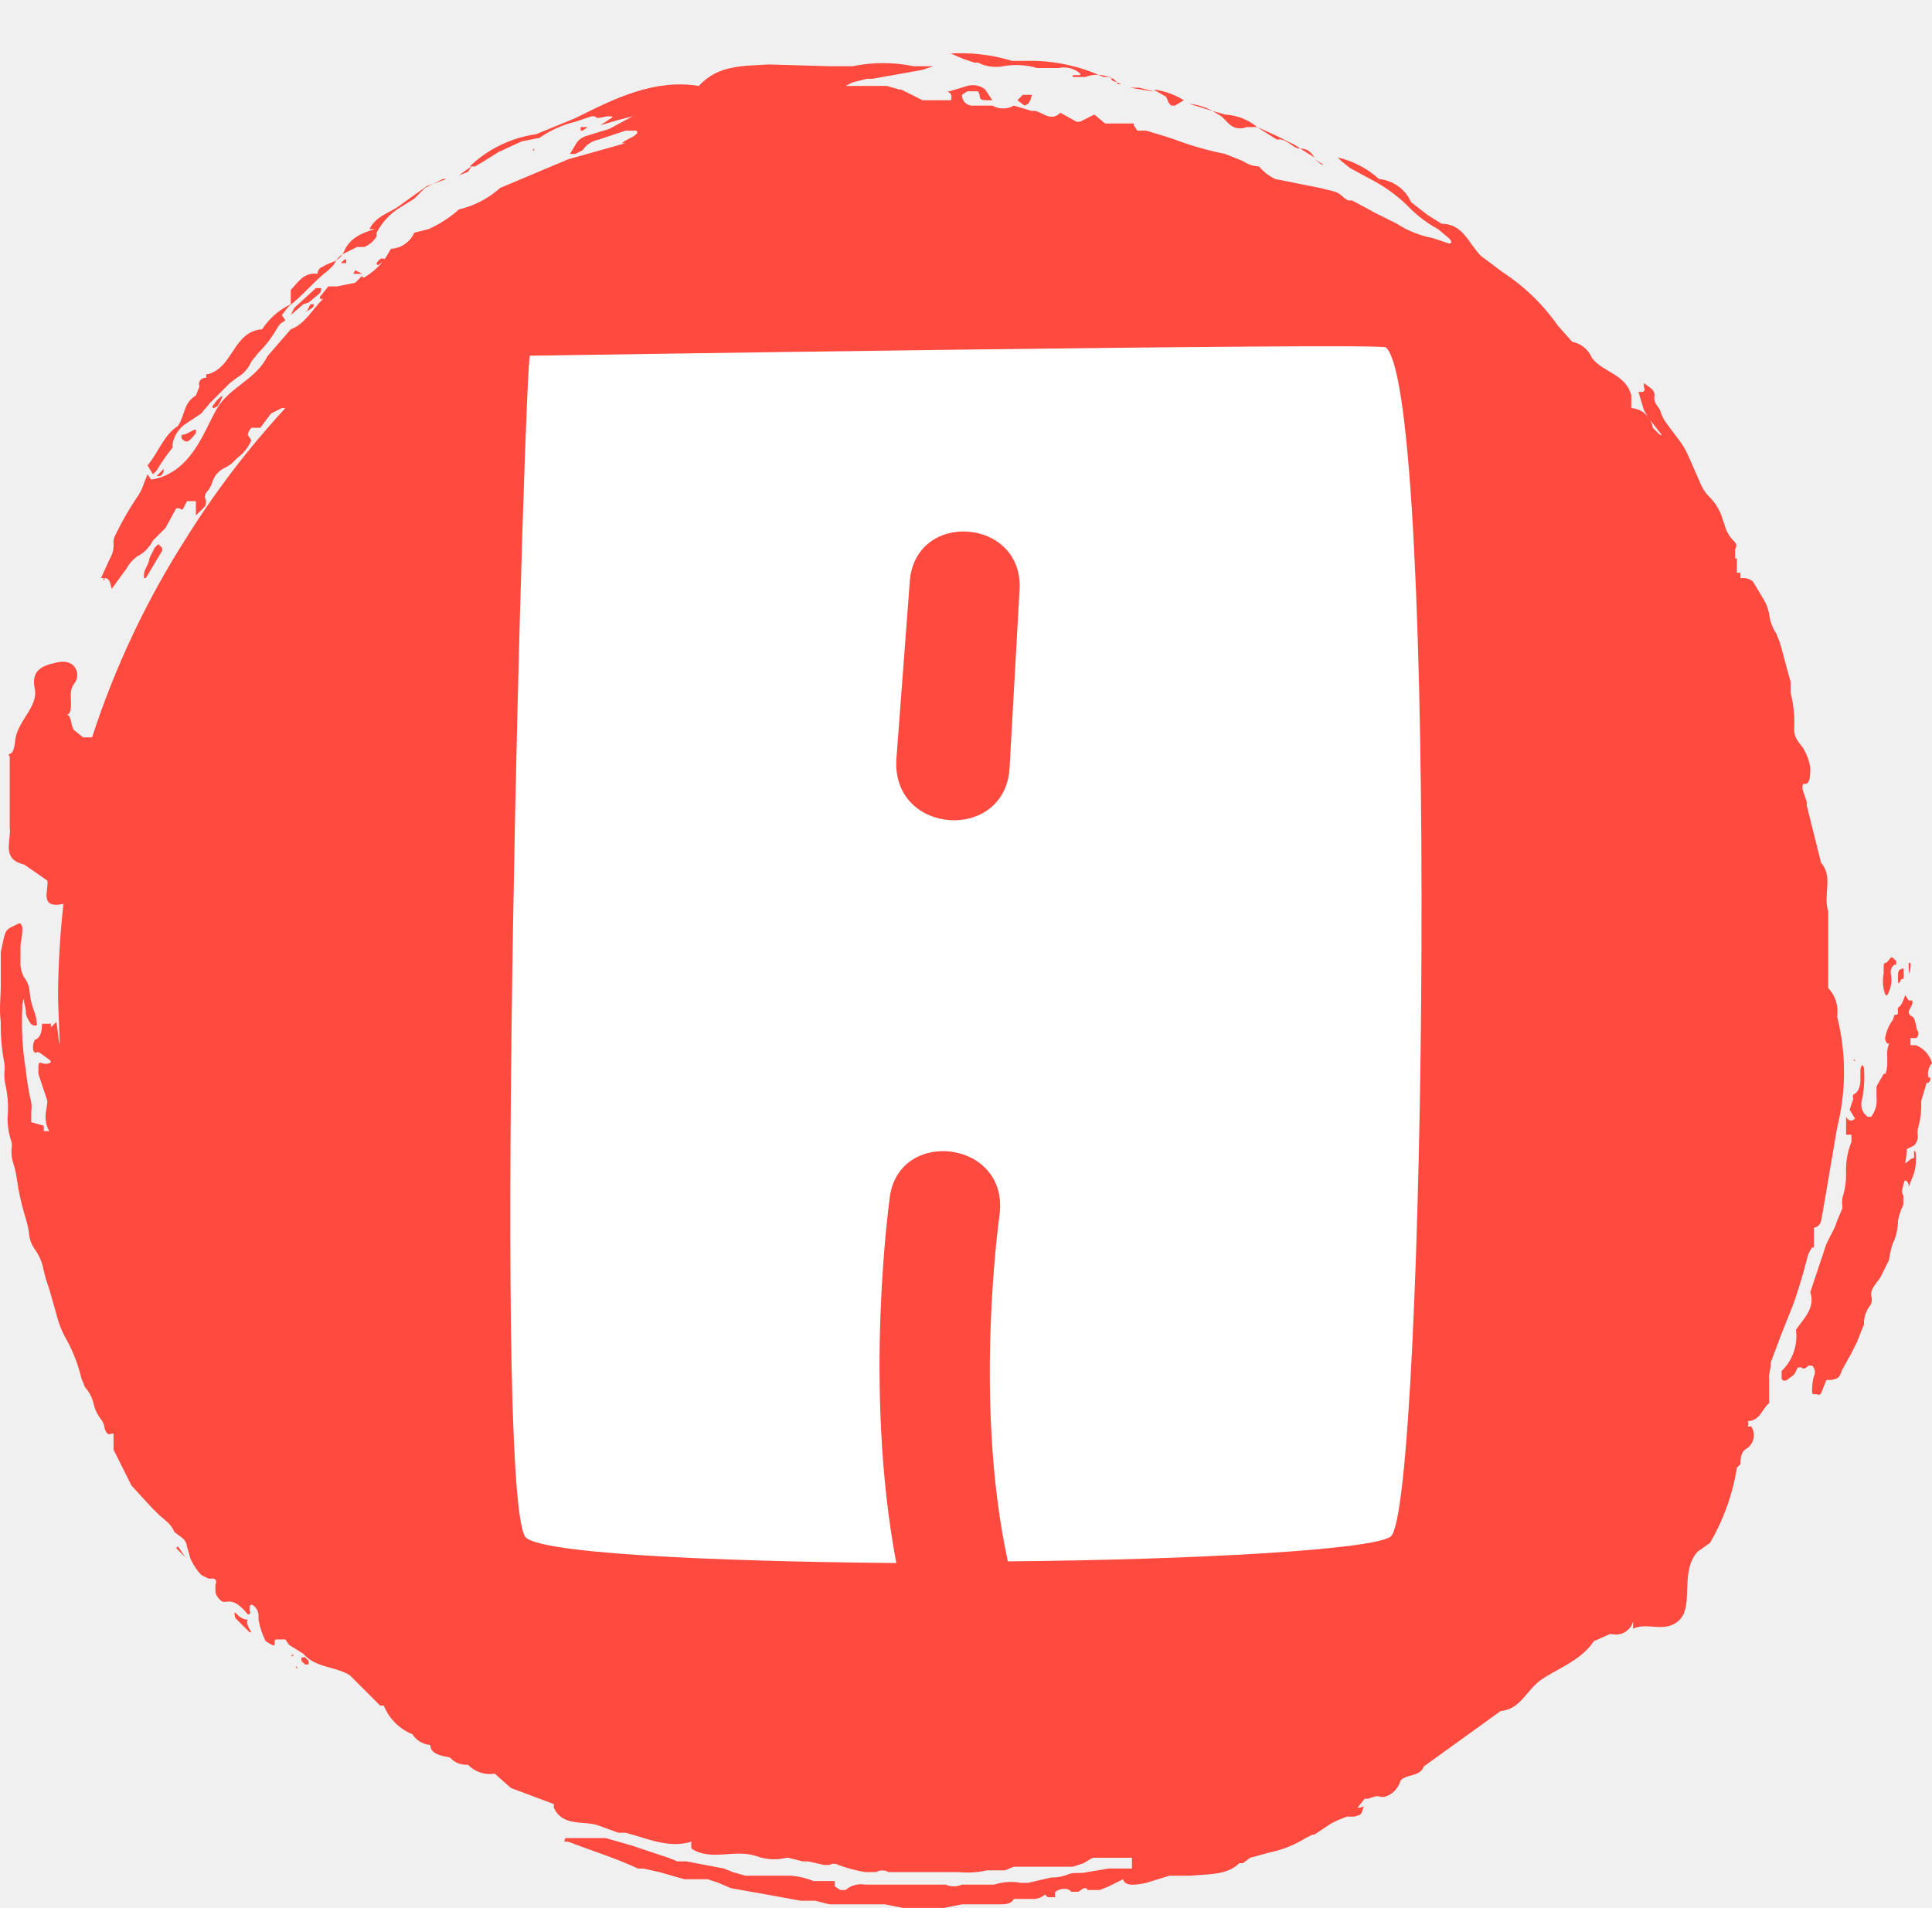
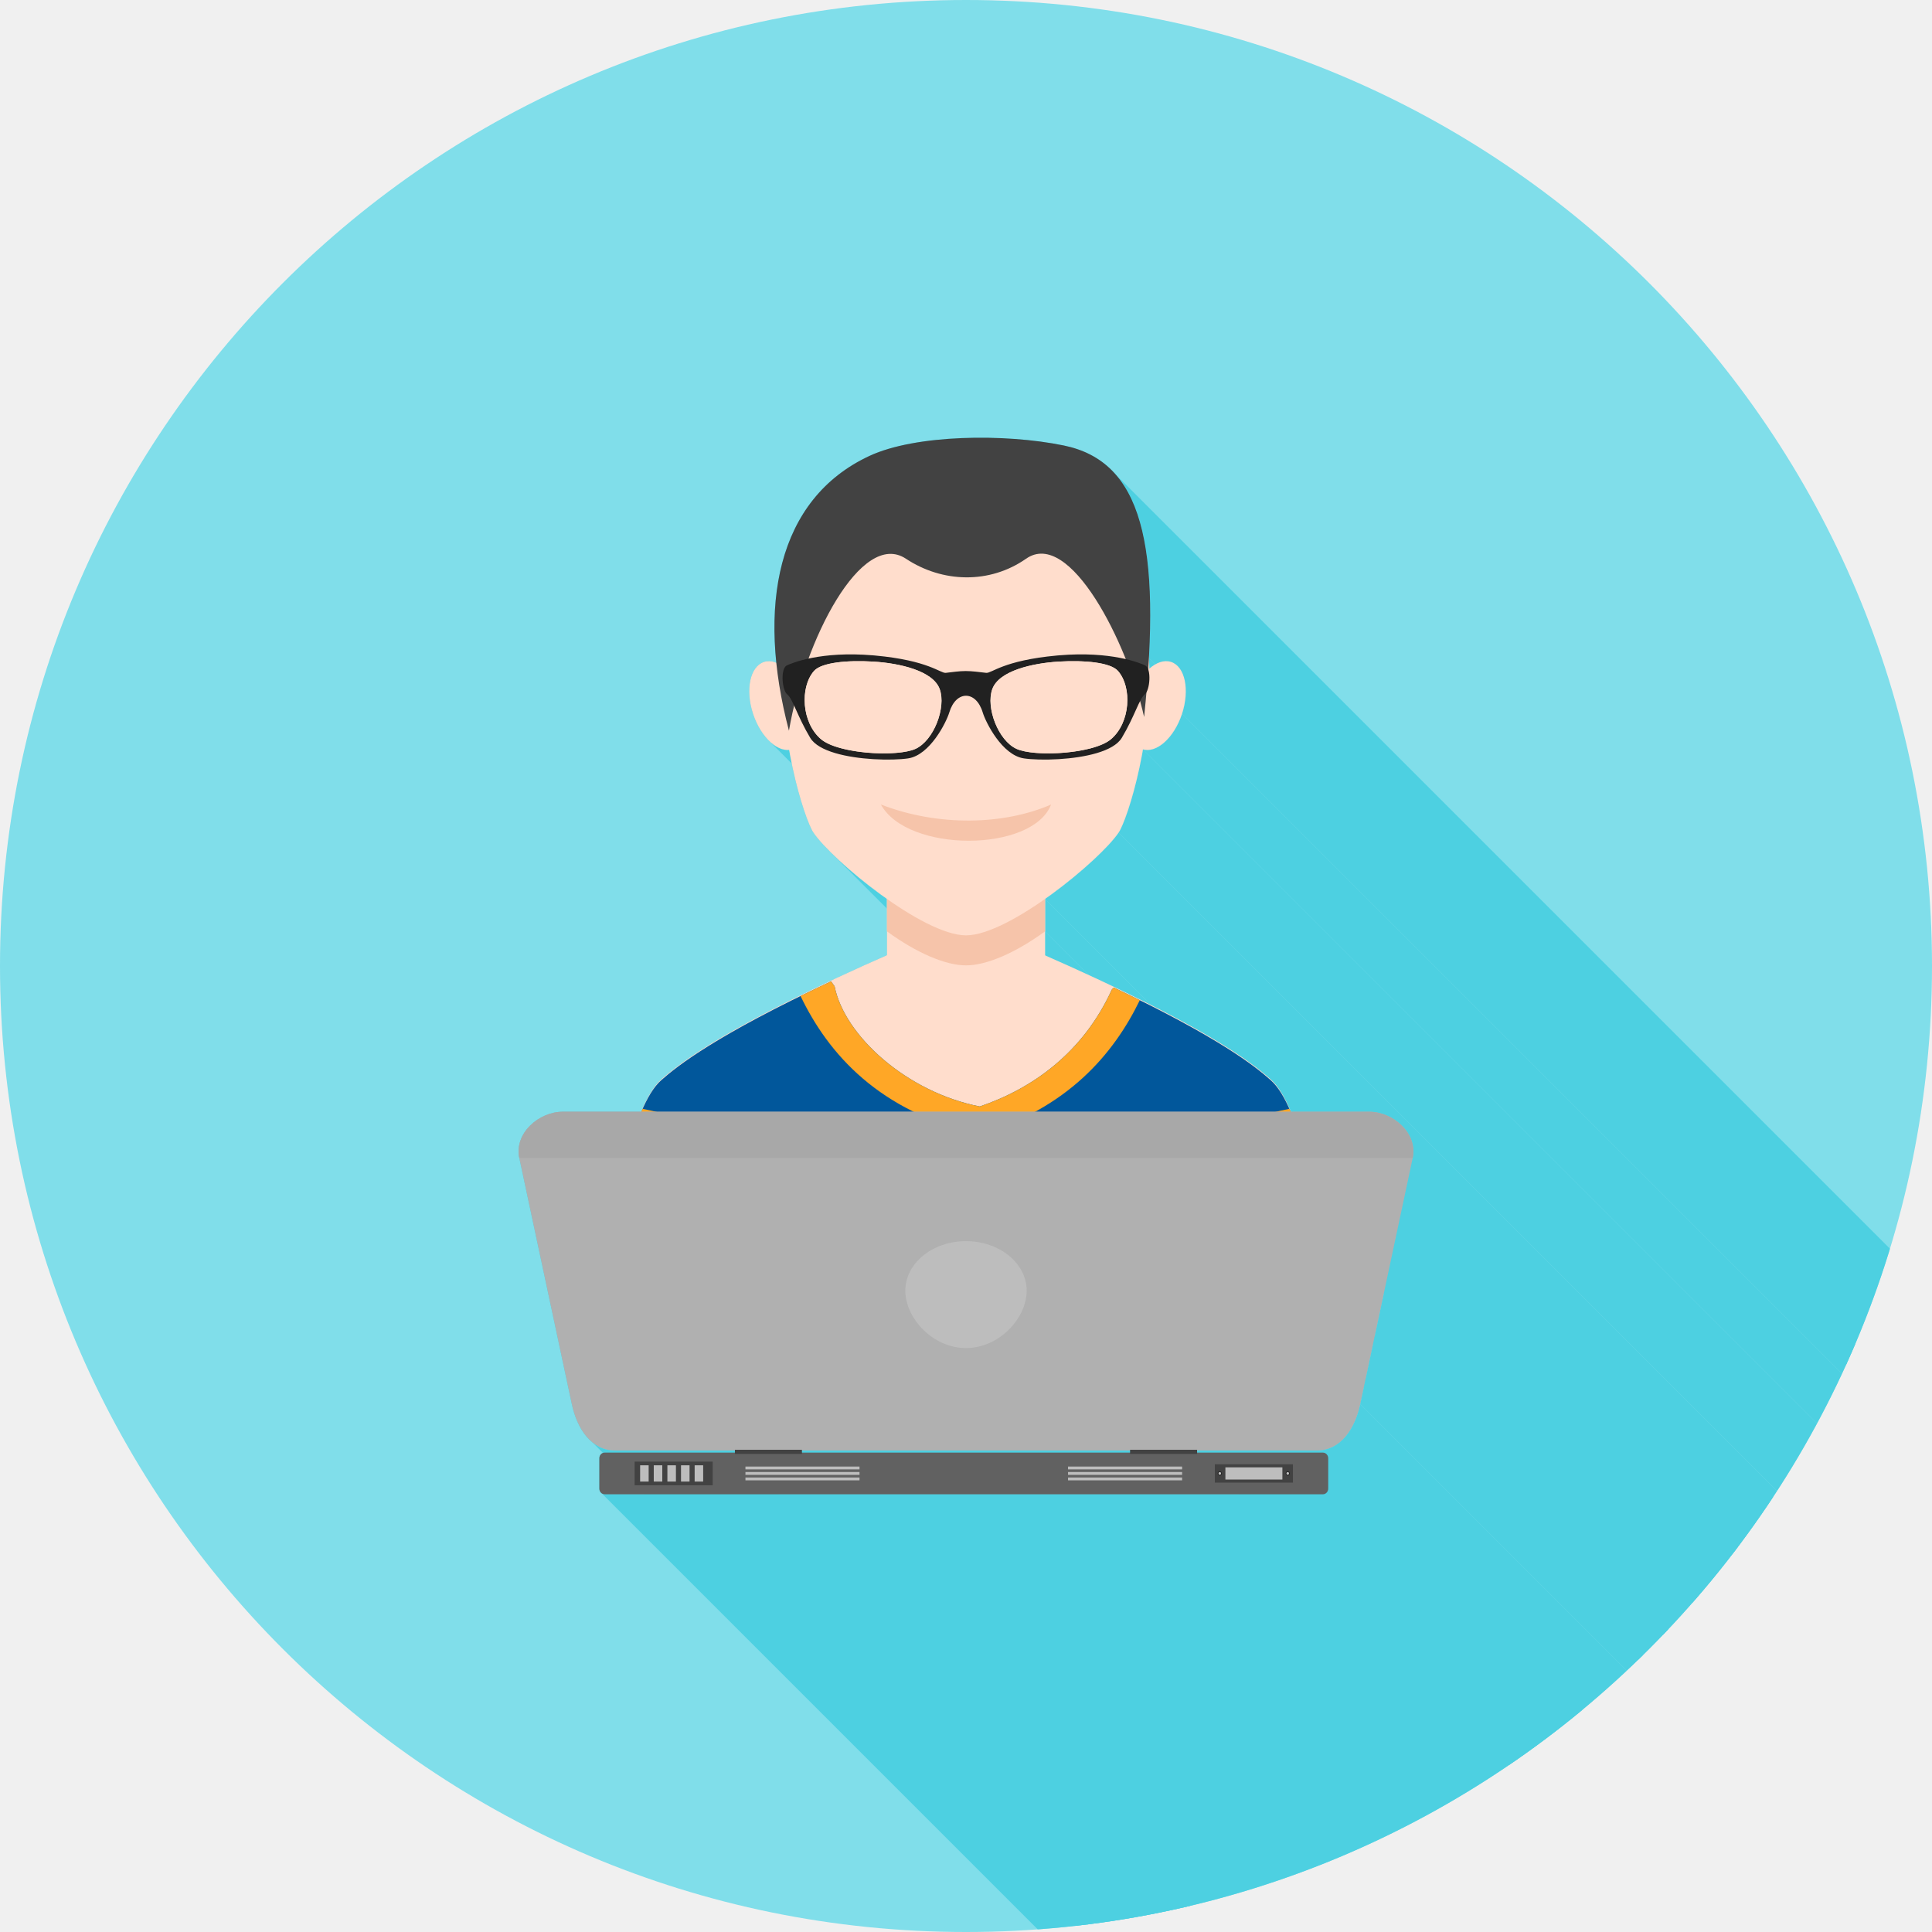
- <svg xmlns="http://www.w3.org/2000/svg" width="308.761" height="304.916" viewBox="0 0 106.008 104.687" class="css-1j8o68f" version="1.1" id="svg23">
-   <defs id="SvgjsDefs2684" />
-   <g id="SvgjsG2685" featurekey="rootContainer" transform="matrix(0.9820593,0,0,0.9820593,-0.05456052,0)" fill="#ff4a3f">
-     <g id="g17">
-       <path d="M19.8 15.3h.5l-.4-.2zm.5.1zm.8-.7c0 .1 0 .1.1.1l.4-.3c-.2-.1-.3-.1-.5.2zm.4-.2zm-4.1 2.3zm-.2.6l.3-.2c.1-.1.1-.2.1-.2h-.2l-.2.4c-.1-.1-.1 0 0 0zm2.2-2.9h-.1l-.2.2h.3zm-2.1 2.4l.6-.5c.1-.1.1-.2.1-.3h-.3l-1.2 1.1-.2.4.7-.6zm-1.1.8z" id="path3" />
-       <path d="M9.7 25v-.2a1.7 1.7 0 0 1 .7-1.1l.9-.6.5-.6.7-.7.4-.4.4-.3a1.9 1.9 0 0 0 .8-.9l.4-.5a5.9 5.9 0 0 0 1-1.3l.2-.3.3-.2-.2-.3.4-.5c.8-.6 1.4-1.4 2.2-2l.3-.3a1.4 1.4 0 0 1 .5-.6l.8-.4h.4a1.4 1.4 0 0 0 .7-.6V13a3.5 3.5 0 0 1 1.3-1.4l.8-.5.2-.2.4-.4 1-.5h.2l-1.1.4-1.4 1c-.6.5-1.4.6-1.8 1.4h.3c-.7.2-1.4.5-1.7 1.2s-.8.6-1.2.9a.4.4 0 0 0-.3.4c-.8-.1-1.1.5-1.5.9v.8a3.9 3.9 0 0 0-1.6 1.4c-1.6.1-1.6 2.1-3 2.5h-.1a.2.2 0 0 0 0 .2c-.3 0-.5.2-.4.5l-.2.5c-.7.4-.6 1.1-1 1.7-.8.5-1.1 1.5-1.7 2.2l.3.5.2-.2a11.6 11.6 0 0 1 .9-1.3zM53.9 3.3l.6.2h.2a2.2 2.2 0 0 0 1.4.2 4.1 4.1 0 0 1 1.9.1h1.2a1.4 1.4 0 0 1 1.2.3.1.1 0 0 1 0 .1H60a.1.1 0 0 0 0 .1h.7a1.8 1.8 0 0 1 1.3 0c.2 0 .1.1.2.2l.5.2h-.2c-.2-.4-.5-.4-.8-.4a9.7 9.7 0 0 0-4.3-.9h-.8A9.8 9.8 0 0 0 53 3h.2zm7.3 3.1zM50.3 4.7zm10.9 1.7h.2-.2zM19 14.7zm32.1-10zm17.6 2.2a.9.9 0 0 0 1 .2h.6a3.1 3.1 0 0 0-1.8-.7l-.7-.2.5.3zm-3.4-1.3c0 .1.1.2.2.3h.2l.5-.3a4.2 4.2 0 0 0-1.7-.6l.7.4zm7.4 2.7l.8.5c-.2-.3-.4-.5-.8-.5z" id="path5" />
-       <path d="M99 76.1l.6-1.6.6-1.5c.2-.5.6-1.8.8-2.6a1.7 1.7 0 0 1 .3-.7h.1v-1.1c.5-.1.4-.6.5-.9l.8-4.7a12.7 12.7 0 0 0 0-6.2 1.9 1.9 0 0 0-.5-1.6v-4.3c-.3-.9.3-1.9-.4-2.7L101 45a.4.4 0 0 0 0-.2l-.2-.6a.5.5 0 0 1 0-.4h.1c.3 0 .3-.5.3-.9a3 3 0 0 0-.4-1.1l-.3-.4a1.1 1.1 0 0 1-.2-.7 6.7 6.7 0 0 0-.2-2v-.6c-.2-.7-.4-1.5-.6-2.2l-.2-.5a2.5 2.5 0 0 1-.4-1.1 2.5 2.5 0 0 0-.3-.8l-.6-1a.8.8 0 0 0-.6-.2h-.1V32h-.2v-.8H97V31a.4.4 0 0 0 0-.1v-.2c.1-.2.1-.3-.1-.5a1.8 1.8 0 0 1-.4-.6l-.2-.6a2.9 2.9 0 0 0-.7-1.2 2.2 2.2 0 0 1-.5-.7l-.7-1.6a4.3 4.3 0 0 0-.6-1l-.6-.8a2.4 2.4 0 0 1-.4-.8l-.2-.3a.6.6 0 0 1-.1-.5.5.5 0 0 0-.2-.4l-.4-.3v.2c.1.2 0 .3-.1.3h-.2l.3 1 .3.5.7.9h-.1l-.2-.2-.2-.2a1.3 1.3 0 0 0-1.2-1.1v-.7c-.3-1.2-1.6-1.3-2.2-2.1a1.5 1.5 0 0 0-1.1-.9l-.8-.9a11.3 11.3 0 0 0-3.1-3l-.8-.6-.4-.3c-.7-.7-1-1.8-2.2-1.8l-.8-.5-.9-.7a2.2 2.2 0 0 0-1.8-1.3 5.1 5.1 0 0 0-2.3-1.2l.2.2.5.4 1.3.7a8.5 8.5 0 0 1 2.1 1.6 6.8 6.8 0 0 0 1.5 1.1l.6.5c.1.1.2.2.1.3H81l-.9-.3a5.6 5.6 0 0 1-2-.8l-1.2-.6-1.3-.7h-.2c-.3-.1-.4-.4-.8-.5l-.8-.2-2.5-.5a2.6 2.6 0 0 1-.9-.7 1.7 1.7 0 0 1-.9-.3l-1-.4a18.1 18.1 0 0 1-2.8-.8l-.6-.2-1-.3h-.5l-.2-.3v-.1h-1.6l-.6-.5-.4.2-.4.2h-.2l-.9-.5c-.6.6-1.1-.2-1.6-.1l-1-.3a1.2 1.2 0 0 1-1.2 0h-1.2a.6.6 0 0 1-.5-.6l.3-.2h.6a.7.7 0 0 1 .1.3c0 .2.2.2.5.2h.2l-.4-.6a1.1 1.1 0 0 0-1-.2l-1 .3H53c.3.2.2.3.2.5h-1.6l-.4-.2-.8-.4h-.1l-.7-.2h-2.3l.4-.2.8-.2h.3l1.7-.3 1.1-.2.6-.2h-1.1a8.4 8.4 0 0 0-3.4 0h-1.3L43 3.6c-1.4.1-2.8 0-3.9 1.2-2.5-.4-4.7.7-6.9 1.8l-2.2.9a6.7 6.7 0 0 0-3.7 1.8h.3l.5-.3.8-.5 1.3-.6 1-.2a6 6 0 0 1 2-.9l.9-.3h.2c.1.2.5 0 .7 0h.2c.1 0 .1.1 0 .1l-.6.4 1-.3.8-.2-1.3.7-1.3.4a1 1 0 0 0-.6.5l-.3.5h.3l.4-.2a1.4 1.4 0 0 1 .9-.6l1.5-.5h.5a.1.1 0 0 1 .1.2c-.2.2-.6.3-.8.5h.2l-3.2.9-3.8 1.6a5.2 5.2 0 0 1-2.3 1.2 6.6 6.6 0 0 1-1.7 1.1l-.8.2a1.5 1.5 0 0 1-1.3.9l-.3.5a3.7 3.7 0 0 1-1.2 1.1h-.1v-.1l-.2.2-.2.2-1 .2h-.5l-.4.5c-.1.1-.1.2 0 .2h.1c-.6.6-1 1.4-1.8 1.7L15 19.9c-.6 1.2-1.8 1.6-2.6 2.6s-1.4 3.9-3.9 4.3l-.2-.3-.2.5a2.7 2.7 0 0 1-.4.8 16.9 16.9 0 0 0-1.2 2.1.8.8 0 0 0-.1.5 1.4 1.4 0 0 1-.2.8l-.5 1.1h.2c.3 0 .3.3.4.6l.8-1.1a2.2 2.2 0 0 1 .6-.7 2 2 0 0 0 .9-.9l.3-.3.4-.4.6-1.1h.2c.1.1.1.1.2 0l.2-.4h.5v.8l.5-.5a.5.5 0 0 0 0-.5.4.4 0 0 1 .1-.3 1.5 1.5 0 0 0 .3-.5 1.3 1.3 0 0 1 .8-.9l.3-.2.3-.3a2.4 2.4 0 0 0 .8-1l-.2-.3c0-.1.1-.3.2-.4h.5l.6-.8.6-.3h.2a48.8 48.8 0 0 0-5.5 7.2h-.1.1a48.4 48.4 0 0 0-5.3 11.2h-.5l-.5-.4c-.2-.2-.1-.7-.4-.9h.1c.3-.5-.1-1.2.3-1.7s.1-1.4-.9-1.2-1.5.5-1.3 1.5-1 1.8-1.1 2.9-.5.5-.3.9v3.9c.1.8-.5 1.8.8 2.1l1.3.9c.1.5-.5 1.6.9 1.3a49.2 49.2 0 0 0-.3 5c0 1.1.1 2.2.1 3.3v-.4c-.1-.4-.1-.8-.2-1.3l-.3.3v-.2h-.5c0 .5-.1.8-.4.9a.9.9 0 0 0-.1.5c0 .1.1.3.2.2s.4.2.7.4-.2.3-.4.2-.2.1-.2.3v.3l.5 1.5c0 .3-.1.6-.1.9a1.7 1.7 0 0 0 .2.8h-.3v-.3l-.7-.2v-.6a1.5 1.5 0 0 0 0-.5 14.6 14.6 0 0 1-.3-1.8 16.6 16.6 0 0 1-.2-3.5.9.9 0 0 1 .1-.5v.2a2.9 2.9 0 0 1 .1.5.8.8 0 0 0 .1.4c.1.2.2.4.4.4s.1-.1.1-.2a2.1 2.1 0 0 0-.1-.5 4.2 4.2 0 0 1-.3-1.3 1.5 1.5 0 0 0-.3-.7 1.6 1.6 0 0 1-.2-.9v-.8c0-.3.1-.6.1-.9a.5.5 0 0 0-.1-.4h-.1c-.8.4-.7.2-1 1.6V55c0 .7-.1 1.4 0 2.1a10.8 10.8 0 0 0 .2 2.3 1.8 1.8 0 0 1 0 .5 3.1 3.1 0 0 0 .1.9 5.9 5.9 0 0 1 .1 1.3 3.9 3.9 0 0 0 .2 1.7 1.2 1.2 0 0 1 0 .4 2.1 2.1 0 0 0 .1.8 4.9 4.9 0 0 1 .2.9 14 14 0 0 0 .5 2.2 5 5 0 0 1 .2 1 1.7 1.7 0 0 0 .3.7 2.9 2.9 0 0 1 .5 1.2 8.5 8.5 0 0 0 .3 1l.4 1.4a5.4 5.4 0 0 0 .6 1.5 8.5 8.5 0 0 1 .8 2.1l.2.5a2.1 2.1 0 0 1 .5 1 2.1 2.1 0 0 0 .4.8 1 1 0 0 1 .2.5c.1.3.2.4.4.3h.1v.9l.5 1 .5 1 1.1 1.2.4.4c.3.3.7.5.9 1l.4.3a.7.7 0 0 1 .3.5l.2.7a3.3 3.3 0 0 0 .6.9l.4.2h.3a.2.2 0 0 1 .1.3 2.5 2.5 0 0 0 0 .5.9.9 0 0 0 .4.5h.2c.4-.1.8.2 1.2.7h.1c0-.1.1-.1 0-.2v-.2c0-.1.1-.2.2-.1a.7.7 0 0 1 .3.6v.2a4.3 4.3 0 0 0 .4 1.2c.5.3.5.3.5.1s0-.2.2-.2h.4l.2.3.8.5c.7.8 1.8.7 2.6 1.2l1.7 1.7h.2a2.9 2.9 0 0 0 1.6 1.6 1.3 1.3 0 0 0 1 .6c0 .5.6.6 1.1.7a1.2 1.2 0 0 0 .8.4h.2a1.7 1.7 0 0 0 1.5.5l.9.8 2.4.9v.2c.5 1.1 1.7.7 2.5 1l1.1.4h.4c1.2.3 2.4.9 3.7.5a.7.7 0 0 0 0 .4c1.1.7 2.4 0 3.6.4a2.9 2.9 0 0 0 1.7.1h.1l.8.2h.3l.9.2h.3a.5.5 0 0 1 .5 0 7.9 7.9 0 0 0 1.5.4h.6a.7.7 0 0 1 .7 0h3.9a5 5 0 0 0 1.6-.1h1l.5-.2H60l.6-.2.5-.3h2.2v.6H62l-1.2.2c-.4.1-.7 0-1 .1a2.4 2.4 0 0 1-1 .2l-1.3.3h-.4a3.1 3.1 0 0 0-1.5.1h-1.8a1.1 1.1 0 0 1-.9 0h-4.5a1.3 1.3 0 0 0-1.1.3H47l-.3-.2v-.3h-1.2a4.1 4.1 0 0 0-1.3-.3h-2.5l-.7-.2-.5-.2-2.1-.4h-.5l-.5-.2-2.1-.7-1.4-.4h-2.2c-.1 0-.1.1-.1.2h.2c1.3.5 2.6.9 3.9 1.5h.3l.9.2 1.4.4h1.3l.6.2.7.3 1.7.3 1.1.2 1.1.2h.8l.8.2h3.1l1 .2h2.3l1-.2H56c.4 0 .6-.1.7-.3h1a1 1 0 0 0 .8-.3c-.1.1 0 .1.1.2h.4v-.2c0-.1 0-.1.2-.2s.6-.1.7.1h.4l.3-.2c.2 0 .2 0 .2.1h.7l.5-.2.8-.4c.1.3.4.4 1.3.2l1.3-.4h1.2c.9-.1 2 0 2.7-.7h.2l.4-.3 1.1-.3a6.1 6.1 0 0 0 2-.8l.4-.2h.1l.9-.6.4-.2.5-.2h.4c.4-.1.4-.1.5-.4s0-.1-.2-.1h-.1l.4-.5h.2c.3-.1.5-.2.7-.1h.2a1.3 1.3 0 0 0 .9-.9c.3-.4 1.1-.2 1.3-.8l4.3-3.1c1.1-.1 1.4-1.1 2.2-1.7s2.3-1.1 3-2.2l.9-.4h.1a1 1 0 0 0 1.2-.7v.4c.8-.4 1.8.3 2.6-.5s0-2.7 1-3.8l.7-.5a12.1 12.1 0 0 0 1.5-4.2l.2-.2c0-.3 0-.7.4-.9a.9.9 0 0 0 .2-1.2h-.2a.3.3 0 0 0 0-.3c.7 0 .8-.7 1.2-1V77a.5.5 0 0 1 0-.2 3.8 3.8 0 0 0 .1-.7zM5.9 32.2z" id="path7" />
-       <path d="M26.4 9.3l-.3.2-.4.3.5-.2zm6.1-2h.1l.3-.2h-.4zm-2.6 1l-.1.1h.1v-.1zm-1.5 1.4zm1.3-.2zm-6.3 3.1zM9.2 26.2l-.4.4H9a.4.4 0 0 0 .2-.4zm3-3.5a2.1 2.1 0 0 0 .3-.6 1.5 1.5 0 0 0-.5.5c-.1.1-.1.2 0 .2zM11 24.2V24c-.2 0-.5.3-.8.3v.2c.3.3.4.2.8-.3zm3 66.2zM73.9 9.2h.1l-.5-.3zm-2.5-1.4c.5-.1.8.4 1.2.5h.1l-.3-.2-1-.5-1.1-.5.3.2zM52.8 3.1zm11.7 2h-.1l-1.2-.2h.5zm2 .7l1.3.4a3.3 3.3 0 0 0-1.3-.4zm-9 0a1 1 0 0 0 .2-.5h-.5l-.3.3.4.3zm9 1.6zM49.9 4.2zm2.9.7zM48.5 4zm13.8 2.1a.5.5 0 0 0 0 .1zm44.8 52.3h-.3V58h.3c.1 0 .2-.3.1-.4s-.1-.7-.3-.8a.3.3 0 0 1-.2-.3l.2-.4a.4.4 0 0 0 0-.2h-.2l-.2-.3c-.1.3-.2.6-.4.7a.5.5 0 0 0 0 .2c0 .1 0 .2-.1.2h-.1a1.1 1.1 0 0 1-.1.3 2.3 2.3 0 0 0-.4.9.4.4 0 0 0 .1.4h.1a1.7 1.7 0 0 0-.1.8v.4a1.8 1.8 0 0 1-.1.5h-.1l-.4.7v.6a1.5 1.5 0 0 1-.3 1.1h-.2l-.2-.2a.9.9 0 0 1-.1-.8 6.5 6.5 0 0 0 .1-1.7c0-.1-.1-.2-.1-.2a.5.5 0 0 0-.1.3v.6c0 .2-.1.6-.3.7s-.1.2-.1.3l-.2.6.3.5c-.2.2-.4.1-.5-.1v1h.3v.4a4.2 4.2 0 0 0-.3 1.4 3.3 3.3 0 0 0 0 .4 4 4 0 0 1-.2 1.3 2 2 0 0 0 0 .6l-.3.7a3.2 3.2 0 0 1-.3.7l-.3.6-.9 2.7c.3.9-.4 1.5-.8 2.1a2.7 2.7 0 0 1-.8 2.3v.4c0 .1.1.2.3.1l.4-.3.2-.4h.2c.1.1.2.1.4-.1h.2a.5.5 0 0 1 .1.6 2.9 2.9 0 0 0-.1.8c0 .1 0 .2.1.2h.2c.1.1.2 0 .3-.3l.2-.5h.3c.4-.1.4-.1.6-.6l.5-.9.3-.6.4-1a1.6 1.6 0 0 1 .3-1 .6.6 0 0 0 .1-.6c0-.2 0-.3.2-.6l.3-.4.5-1a4.7 4.7 0 0 1 .2-.9 3 3 0 0 0 .3-1.3 3.8 3.8 0 0 1 .3-.9v-.5c-.1-.2-.1-.2 0-.6s.1-.2.2-.2a.4.4 0 0 1 .1.3l.2-.5a2.3 2.3 0 0 0 .2-.9v-.3c0-.1 0-.3-.1-.3v.4c-.2 0-.3.2-.5.3a6.4 6.4 0 0 0 .1-.8l.4-.2a.7.7 0 0 0 .2-.6 1.4 1.4 0 0 1 0-.3 4.8 4.8 0 0 0 .2-1.4v-.2l.3-1h.1a.3.3 0 0 0 .1-.3h-.1a.9.9 0 0 1 .2-.8 1.5 1.5 0 0 0-.9-1zm-1.2 7.8zm-.2-9.9zm0 0zM9.1 30.8a.3.3 0 0 0 0-.2l-.2-.2-.2.2-.3.6c0 .3-.3.6-.3.9v.2h.1zm96.3 24.8h.1a1.7 1.7 0 0 0 .2-1.2.5.5 0 0 1 .2-.5h.1v-.2l-.2-.2h-.1c-.1.1-.2.3-.3.3s-.1.1-.1.3v.3a2.2 2.2 0 0 0 .1 1.2zM13.2 90.1c-.1 0 0 .2 0 .3l.8.8h.1c-.2-.3-.3-.6-.2-.7a.9.9 0 0 1-.5-.2zm.8.3zm92.3-35.7h.1a2 2 0 0 0 0-.6c-.3.1-.3.1-.3.6s.1.1.2 0z" id="path9" />
-       <path d="M106.7 62a.6.6 0 0 0 .1-.5c0-.1-.1-.2-.1-.1h-.2v.2c0 .4.1.5.2.4zm.1-8.2h-.1v.6a1 1 0 0 0 .1-.6zM17.1 92.6h-.2v.2l.2.2h.2v-.2zm86.6-33.3c0-.1 0-.1-.1-.1zM9.9 86.5l.5.5-.4-.6z" id="path11" />
-       <circle cx="10.5" cy="87.1" transform="rotate(-24.8 10.4 87.159)" id="circle13" />
-       <path d="M9.7 30.1h-.1v.2-.2h.1zm83.2-6.6l-.2-.3h-.1zm-14.7 77.1zM5.9 32.2zm-.1.2a.3.3 0 0 0 .1-.2v.2zm1.9-4.9zM61.5 2.4zm42.8 58.2v.1-.1zM16.4 92.5h-.1c.1.1.2 0 .1-.1zm.2.7h.1l-.1-.1v.1zm73.9-71.3zm15.2 34.4zM14.6 91.7zm92.1-37zm-.8 11.4zM34.6 0z" id="path15" />
+ <svg xmlns="http://www.w3.org/2000/svg" xml:space="preserve" width="2048px" height="2048px" style="shape-rendering:geometricPrecision; text-rendering:geometricPrecision; image-rendering:optimizeQuality; fill-rule:evenodd; clip-rule:evenodd" viewBox="0 0 2048 2048">
+   <defs>
+     <style type="text/css">
+    
+     .fil2 {fill:none}
+     .fil6 {fill:#01579B}
+     .fil13 {fill:#212121}
+     .fil5 {fill:#424242}
+     .fil1 {fill:#4DD0E1}
+     .fil8 {fill:#616161}
+     .fil0 {fill:#80DEEA}
+     .fil10 {fill:#A8A8A8}
+     .fil9 {fill:#B0B0B0}
+     .fil11 {fill:#BDBDBD}
+     .fil4 {fill:#F6C4AA}
+     .fil7 {fill:#FFA726}
+     .fil3 {fill:#FFDDCC}
+     .fil12 {fill:#212121;fill-rule:nonzero}
+    
+   </style>
+     <clipPath id="id0">
+       <path d="M1024 -0.001c565.539,0 1024,458.462 1024,1024 0,565.539 -458.462,1024 -1024,1024 -565.539,0 -1024,-458.462 -1024,-1024 0,-565.539 458.462,-1024 1024,-1024z" />
+     </clipPath>
+   </defs>
+   <g id="Layer_x0020_1">
+     <path class="fil0" d="M1024 -0.001c565.539,0 1024,458.462 1024,1024 0,565.539 -458.462,1024 -1024,1024 -565.539,0 -1024,-458.462 -1024,-1024 0,-565.539 458.462,-1024 1024,-1024z" />
+     <g style="clip-path:url(#id0)">
+       <g id="_289349408">
+         <g>
+           <polygon id="_2909846881" class="fil1" points="1185.79,882.568 2321.67,2018.45 2320.6,2019.98 2319.4,2021.6 2318.08,2023.28 2316.65,2025.04 2315.1,2026.87 2313.44,2028.76 2311.68,2030.71 2309.82,2032.72 2307.86,2034.78 2305.8,2036.89 2303.66,2039.05 2301.42,2041.25 2299.1,2043.49 2296.7,2045.76 2294.23,2048.07 2291.67,2050.41 2289.05,2052.77 2286.37,2055.16 2283.62,2057.56 2280.81,2059.97 2277.94,2062.4 2275.02,2064.83 2272.05,2067.27 2269.04,2069.71 2265.98,2072.14 2262.89,2074.57 2259.76,2076.98 2256.6,2079.39 2253.41,2081.77 2250.2,2084.13 2246.97,2086.47 2243.71,2088.78 1107.83,952.899 1111.08,950.59 1114.32,948.251 1117.53,945.889 1120.72,943.504 1123.88,941.102 1127.01,938.685 1130.1,936.259 1133.16,933.825 1136.17,931.387 1139.14,928.951 1142.06,926.516 1144.92,924.09 1147.73,921.674 1150.49,919.273 1153.17,916.889 1155.79,914.527 1158.34,912.191 1160.82,909.882 1163.22,907.606 1165.54,905.365 1167.77,903.165 1169.92,901.006 1171.98,898.894 1173.94,896.833 1175.8,894.824 1177.56,892.874 1179.22,890.983 1180.76,889.157 1182.2,887.4 1183.52,885.713 1184.72,884.101 " />
+           <polygon id="_290984832" class="fil1" points="1487.63,1194.82 2623.51,2330.71 2625.07,2332.49 2626.52,2334.35 2627.86,2336.28 2629.09,2338.27 2630.2,2340.32 2631.19,2342.42 2632.04,2344.58 2632.76,2346.78 2633.33,2349.03 2633.76,2351.33 2634.02,2353.66 2634.13,2356.03 2634.07,2358.42 2633.83,2360.85 2633.42,2363.3 1497.54,1227.42 1497.95,1224.97 1498.19,1222.54 1498.25,1220.14 1498.14,1217.78 1497.88,1215.44 1497.45,1213.15 1496.88,1210.9 1496.16,1208.7 1495.31,1206.54 1494.32,1204.43 1493.21,1202.39 1491.98,1200.4 1490.64,1198.47 1489.19,1196.61 " />
+           <polygon id="_290985672" class="fil1" points="1497.54,1227.42 2633.42,2363.3 2633.41,2363.34 2633.41,2363.37 2633.4,2363.4 2633.39,2363.44 2633.39,2363.47 2633.38,2363.5 2633.37,2363.54 2633.37,2363.57 1497.49,1227.69 1497.49,1227.66 1497.5,1227.62 1497.51,1227.59 1497.51,1227.55 1497.52,1227.52 1497.53,1227.49 1497.53,1227.45 " />
+           <polygon id="_290985312" class="fil1" points="940.175,952.902 2076.06,2088.78 2072.8,2086.48 2069.57,2084.14 2066.36,2081.77 2063.17,2079.39 2060.01,2076.99 2056.88,2074.57 2053.78,2072.14 2050.73,2069.71 2047.71,2067.27 2044.74,2064.84 2041.83,2062.4 2038.96,2059.97 2036.15,2057.56 2033.4,2055.16 2030.71,2052.77 2028.09,2050.41 2025.54,2048.07 2023.06,2045.77 2020.66,2043.49 2018.34,2041.25 2016.11,2039.05 880.227,903.165 882.461,905.366 884.781,907.607 887.181,909.883 889.658,912.192 892.208,914.528 894.829,916.89 897.517,919.274 900.268,921.676 903.077,924.092 905.944,926.519 908.864,928.953 911.832,931.39 914.846,933.827 917.901,936.262 920.996,938.689 924.125,941.105 927.287,943.507 930.476,945.891 933.688,948.255 936.923,950.593 " />
+           <polygon id="_290984976" class="fil1" points="1441.87,1488.37 2577.75,2624.25 2577.19,2626.71 2576.58,2629.15 2575.92,2631.56 2575.19,2633.94 2574.41,2636.28 2573.58,2638.58 2572.69,2640.85 2571.74,2643.06 2570.74,2645.23 2569.68,2647.35 2568.56,2649.4 2567.39,2651.4 2566.15,2653.34 2564.87,2655.21 2563.52,2657.01 2562.12,2658.74 2560.66,2660.38 2559.14,2661.95 2557.56,2663.44 2555.93,2664.83 2554.23,2666.14 2552.48,2667.34 2550.67,2668.45 2548.8,2669.46 2546.87,2670.37 2544.89,2671.16 2542.84,2671.84 2540.74,2672.41 2538.57,2672.85 2536.35,2673.18 2534.06,2673.37 2531.72,2673.44 2404.84,2673.44 1268.96,1537.56 1395.84,1537.56 1398.18,1537.49 1400.47,1537.3 1402.69,1536.97 1404.86,1536.53 1406.96,1535.96 1409.01,1535.28 1410.99,1534.48 1412.92,1533.58 1414.79,1532.57 1416.6,1531.46 1418.35,1530.25 1420.04,1528.95 1421.68,1527.55 1423.26,1526.07 1424.77,1524.5 1426.24,1522.85 1427.64,1521.13 1428.98,1519.33 1430.27,1517.46 1431.51,1515.52 1432.68,1513.52 1433.8,1511.46 1434.86,1509.35 1435.86,1507.18 1436.81,1504.96 1437.7,1502.7 1438.53,1500.4 1439.31,1498.05 1440.03,1495.67 1440.7,1493.27 1441.31,1490.83 " />
+           <polygon id="_290961576" class="fil1" points="1268.96,1537.56 2404.84,2673.44 2404.84,2675.7 1268.96,1539.82 " />
+           <polygon id="_243361896" class="fil1" points="779.038,1537.56 1914.92,2673.44 1788.04,2673.44 1785.7,2673.37 1783.41,2673.18 1781.19,2672.85 1779.03,2672.41 1776.92,2671.84 1774.88,2671.16 1772.89,2670.37 1770.96,2669.46 1769.09,2668.45 1767.28,2667.34 1765.53,2666.14 1763.84,2664.83 627.956,1528.95 629.649,1530.25 631.401,1531.46 633.211,1532.57 635.08,1533.58 637.008,1534.48 638.995,1535.28 641.04,1535.96 643.145,1536.53 645.31,1536.97 647.533,1537.3 649.817,1537.49 652.16,1537.56 " />
+           <polygon id="_243361992" class="fil1" points="1406.31,1541.6 2542.19,2677.48 2542.89,2678.38 2543.41,2679.41 2543.74,2680.54 2543.86,2681.76 2543.86,2713.83 2543.74,2715.05 2543.41,2716.18 2542.89,2717.21 2542.19,2718.11 2541.35,2718.85 2540.39,2719.41 2539.33,2719.76 2538.19,2719.88 1776.85,2719.88 1775.72,2719.76 1774.65,2719.41 1773.69,2718.85 637.812,1582.96 638.774,1583.52 639.834,1583.88 640.972,1584 1402.31,1584 1403.45,1583.88 1404.51,1583.52 1405.47,1582.96 1406.31,1582.22 1407,1581.33 1407.53,1580.3 1407.86,1579.16 1407.97,1577.95 1407.97,1545.87 1407.86,1544.66 1407.53,1543.52 1407,1542.5 " />
+           <polygon id="_243361704" class="fil1" points="836.488,794.932 1972.37,1930.81 1971.04,1930.88 1969.71,1930.85 1968.36,1930.72 1967,1930.49 1965.64,1930.18 1964.28,1929.76 1962.91,1929.26 1961.55,1928.67 1960.18,1927.99 1958.83,1927.23 1957.47,1926.38 1956.13,1925.46 1954.79,1924.45 1953.47,1923.37 1952.17,1922.2 1950.88,1920.97 814.994,785.088 816.285,786.322 817.592,787.483 818.913,788.567 820.247,789.573 821.592,790.502 822.944,791.347 824.304,792.11 825.667,792.787 827.032,793.379 828.399,793.881 829.763,794.293 831.123,794.612 832.478,794.838 833.826,794.968 835.163,794.999 " />
+           <polygon id="_243361296" class="fil1" points="1349.95,1147.04 2485.84,2282.92 2487.28,2284.52 2488.71,2286.23 2490.11,2288.05 2491.5,2289.97 2492.86,2291.99 2494.21,2294.11 2495.54,2296.33 2496.86,2298.64 2498.15,2301.05 2499.43,2303.54 2500.69,2306.12 2501.93,2308.79 2503.16,2311.54 2504.37,2314.38 1368.49,1178.5 1367.28,1175.66 1366.05,1172.91 1364.81,1170.24 1363.55,1167.66 1362.27,1165.16 1360.97,1162.76 1359.66,1160.45 1358.33,1158.23 1356.98,1156.11 1355.62,1154.09 1354.23,1152.17 1352.83,1150.35 1351.4,1148.64 " />
+           <polygon id="_243361320" class="fil1" points="1182.34,502.603 2318.22,1638.49 2322.27,1643.39 2326.06,1648.65 2329.62,1654.26 2332.93,1660.24 2336,1666.57 2338.83,1673.28 2341.43,1680.36 2343.79,1687.81 2345.93,1695.64 2347.83,1703.85 2349.51,1712.44 2350.97,1721.43 2352.2,1730.8 2353.22,1740.58 2354.02,1750.74 2354.61,1761.32 2354.99,1772.3 2355.16,1783.68 2355.12,1795.48 2354.88,1807.7 2354.44,1820.33 2353.8,1833.39 1217.92,697.509 1218.56,684.451 1219,671.815 1219.24,659.599 1219.28,647.8 1219.11,636.413 1218.73,625.434 1218.14,614.862 1217.34,604.693 1216.32,594.922 1215.08,585.546 1213.63,576.561 1211.95,567.967 1210.04,559.756 1207.91,551.926 1205.55,544.474 1202.95,537.397 1200.12,530.691 1197.05,524.353 1193.74,518.378 1190.18,512.764 1186.39,507.507 " />
+           <polygon id="_243361800" class="fil1" points="1217.92,697.509 2353.8,1833.39 2353.88,1834.8 2353.95,1836.2 2354.02,1837.6 2354.08,1839.01 2354.14,1840.41 2354.19,1841.81 2354.24,1843.22 2354.27,1844.62 1218.39,708.738 1218.35,707.336 1218.31,705.932 1218.26,704.528 1218.2,703.125 1218.14,701.721 1218.07,700.317 1218,698.913 " />
+           <polygon id="_243361464" class="fil1" points="1248.72,706.394 2384.6,1842.28 2385.6,1843.41 2386.54,1844.64 2387.42,1845.96 2388.24,1847.36 2388.99,1848.84 2389.68,1850.4 2390.31,1852.03 2390.86,1853.74 2391.36,1855.51 2391.78,1857.35 2392.14,1859.24 2392.43,1861.2 2392.64,1863.21 2392.79,1865.26 2392.87,1867.37 2392.88,1869.52 2392.81,1871.7 2392.67,1873.93 2392.46,1876.19 2392.17,1878.47 2391.81,1880.79 2391.37,1883.12 2390.85,1885.47 2390.26,1887.84 2389.59,1890.23 2388.84,1892.62 1252.96,756.734 1253.71,754.343 1254.38,751.962 1254.97,749.592 1255.49,747.238 1255.93,744.903 1256.29,742.59 1256.58,740.304 1256.79,738.047 1256.93,735.823 1257,733.635 1256.99,731.487 1256.91,729.382 1256.76,727.323 1256.54,725.316 1256.26,723.362 1255.9,721.464 1255.47,719.627 1254.98,717.856 1254.42,716.15 1253.8,714.516 1253.11,712.956 1252.36,711.474 1251.54,710.073 1250.66,708.758 1249.72,707.529 " />
+           <polygon id="_243361512" class="fil1" points="1252.96,756.734 2388.84,1892.62 2388.04,1894.95 2387.17,1897.23 2386.26,1899.46 2385.29,1901.63 2384.27,1903.75 2383.21,1905.8 2382.1,1907.79 2380.95,1909.71 2379.76,1911.56 2378.54,1913.35 2377.28,1915.06 2375.99,1916.69 2374.67,1918.25 2373.32,1919.73 2371.95,1921.13 2370.56,1922.44 2369.15,1923.67 2367.73,1924.81 2366.29,1925.86 2364.84,1926.82 2363.38,1927.68 2361.92,1928.44 2360.45,1929.11 2358.98,1929.67 2357.51,1930.13 2356.05,1930.48 2354.59,1930.72 2353.15,1930.86 2351.71,1930.88 2350.29,1930.78 2348.88,1930.57 2347.5,1930.23 1211.62,794.351 1213,794.685 1214.41,794.899 1215.83,794.995 1217.27,794.976 1218.71,794.842 1220.17,794.599 1221.63,794.247 1223.1,793.789 1224.57,793.227 1226.04,792.562 1227.5,791.797 1228.96,790.936 1230.41,789.98 1231.85,788.931 1233.27,787.791 1234.68,786.562 1236.07,785.248 1237.44,783.85 1238.79,782.37 1240.1,780.811 1241.4,779.174 1242.65,777.464 1243.88,775.679 1245.07,773.826 1246.22,771.904 1247.32,769.916 1248.39,767.865 1249.41,765.752 1250.37,763.581 1251.29,761.352 1252.15,759.069 " />
+           <polygon id="_243361824" class="fil1" points="1211.62,794.351 2347.5,1930.23 2346.74,1934.45 2345.97,1938.61 2345.17,1942.7 2344.34,1946.72 2343.5,1950.67 2342.65,1954.54 2341.77,1958.33 2340.89,1962.04 2340,1965.66 2339.1,1969.19 2338.19,1972.64 2337.28,1975.98 2336.37,1979.23 2335.46,1982.38 2334.55,1985.43 2333.65,1988.37 2332.76,1991.2 2331.87,1993.92 2331,1996.52 2330.14,1999.01 2329.29,2001.37 2328.47,2003.6 2327.66,2005.71 2326.88,2007.69 2326.12,2009.54 2325.39,2011.25 2324.68,2012.81 2324.01,2014.24 2323.37,2015.52 2322.77,2016.65 2322.2,2017.63 2321.67,2018.45 1185.79,882.568 1186.32,881.744 1186.89,880.766 1187.49,879.636 1188.13,878.356 1188.8,876.931 1189.5,875.363 1190.24,873.655 1191,871.81 1191.78,869.832 1192.58,867.722 1193.41,865.485 1194.25,863.124 1195.11,860.64 1195.99,858.038 1196.87,855.321 1197.77,852.49 1198.67,849.55 1199.58,846.503 1200.49,843.353 1201.4,840.102 1202.31,836.754 1203.22,833.311 1204.12,829.777 1205.01,826.153 1205.89,822.446 1206.77,818.656 1207.62,814.785 1208.46,810.839 1209.28,806.82 1210.09,802.73 1210.86,798.572 " />
+           <polygon id="_243361680" class="fil1" points="1107.83,952.899 2243.71,2088.78 2243.71,2123.14 1107.83,987.257 " />
+           <polygon id="_243362160" class="fil1" points="1107.83,987.257 2243.71,2123.14 2243.71,2148.61 1107.83,1012.73 " />
+           <polygon id="_243362520" class="fil1" points="1497.49,1227.69 2633.37,2363.57 2577.75,2624.25 1441.87,1488.37 " />
+         </g>
+         <path id="_289349672" class="fil1" d="M1107.83 1012.73c169.554,74.589 218.857,113.453 239.17,131.434 7.984,7.064 15.065,19.005 21.49,34.334l82.967 0c25.227,0 51.477,22.66 46.08,48.924 -0.015,0.09 -0.034,0.18 -0.053,0.269l-55.618 260.678c-5.629,26.378 -20.712,49.192 -46.028,49.192l-126.88 0 0 2.264 133.352 0c3.116,0 5.662,2.725 5.662,6.052l0 32.074c0,3.33 -2.546,6.053 -5.662,6.053l-761.34 0c-3.115,0 -5.661,-2.724 -5.661,-6.053l0 -32.074c0,-3.327 2.546,-6.052 5.661,-6.052l138.066 0 0 -2.264 -126.878 0c-25.316,0 -40.4,-22.814 -46.028,-49.192l-55.619 -260.678c-0.019,-0.09 -0.038,-0.18 -0.052,-0.269 -5.398,-26.264 20.852,-48.924 46.08,-48.924l82.968 0c6.425,-15.328 13.506,-27.269 21.489,-34.334 20.244,-17.914 71.112,-57.571 239.177,-131.639l0 -25.261 0 -34.359c-34.767,-24.471 -67.155,-54.413 -77.966,-70.335 -5.373,-7.91 -17.82,-42.557 -25.721,-87.635 -14.065,1.258 -30.51,-14.778 -38.221,-38.198 -8.413,-25.532 -3.255,-50.174 11.512,-55.041 4.162,-1.37 8.644,-1.022 13.124,0.757 -10.261,-99.883 19.016,-182.141 98.863,-219.209 48.726,-22.62 143.078,-23.949 205.949,-10.99 72.477,14.94 98.076,83.698 90.203,225.258 0.22,3.744 0.377,7.489 0.474,11.229 7.512,-6.579 15.774,-9.439 23.058,-7.041 14.768,4.863 19.925,29.505 11.511,55.037 -8.29,25.179 -26.675,41.824 -41.344,37.617 -7.894,45.36 -20.426,80.271 -25.824,88.217 -10.814,15.921 -43.198,45.861 -77.961,70.331l0 34.358 0 25.471z" />
+       </g>
    </g>
-   </g>
-   <g id="SvgjsG2686" featurekey="nameFeature-0" transform="matrix(2.284354,0,0,2.284354,27.98006,-5.60952)" fill="#ffffff">
-     <path d="M9.6 16.48 l-0.32 4.24 c-0.08 1.8 2.6 1.96 2.72 0.2 l0.24 -4.28 c0.12 -1.76 -2.56 -1.96 -2.64 -0.16 z M0.48 11 l0 0 c0.04 0 20.48 -0.32 20.56 -0.2 c1.28 1.12 0.96 27.8 0.12 28.56 c-0.4 0.32 -4.64 0.56 -9.2 0.6 c-0.84 -3.84 -0.2 -8.32 -0.2 -8.32 c0.24 -1.8 -2.44 -2.12 -2.64 -0.4 c0 0.04 -0.64 4.52 0.16 8.76 c-4.56 -0.04 -8.68 -0.24 -8.92 -0.64 c-0.8 -1.44 0 -28.28 0.12 -28.36 z" id="path20" />
+     <path class="fil2" d="M1024 -0.001c565.539,0 1024,458.462 1024,1024 0,565.539 -458.462,1024 -1024,1024 -565.539,0 -1024,-458.462 -1024,-1024 0,-565.539 458.462,-1024 1024,-1024z" />
+     <path class="fil3" d="M945.907 1010c-172.645,75.69 -224.437,116.042 -244.909,134.158 -31.547,27.918 -48.998,131.98 -67.606,220.335l390.606 0 390.611 0c-18.607,-88.355 -36.057,-192.417 -67.606,-220.335 -20.465,-18.116 -70.358,-57.43 -243.012,-133.122l-158.084 -1.036z" />
+     <path class="fil3" d="M1107.83 859.131l0 191.377c-46.108,56.468 -121.554,54.515 -167.658,0l0 -191.377c0,-103.335 167.658,-103.335 167.658,0z" />
+     <path class="fil4" d="M1107.83 859.131l0 128.126c-31.726,23.124 -62.3,36.078 -83.83,36.078 -21.529,0 -52.109,-12.954 -83.828,-36.073l0 -128.131c0,-103.335 167.658,-103.335 167.658,0z" />
+     <path class="fil3" d="M809.78 701.693c14.76,-4.859 33.548,11.895 41.955,37.43 8.415,25.534 3.255,50.176 -11.505,55.037 -14.767,4.864 -33.556,-11.893 -41.962,-37.427 -8.413,-25.532 -3.255,-50.174 11.512,-55.041z" />
+     <path class="fil3" d="M1241.45 701.697c-14.767,-4.863 -33.555,11.891 -41.963,37.427 -8.406,25.534 -3.254,50.176 11.513,55.037 14.766,4.864 33.554,-11.894 41.961,-37.427 8.414,-25.532 3.257,-50.174 -11.511,-55.037z" />
+     <path class="fil3" d="M1024 515.546c-281.348,0 -180.168,339.963 -161.789,367.022 20.263,29.842 116.336,108.946 161.789,108.946 45.464,0 141.525,-79.101 161.796,-108.946 18.385,-27.064 119.56,-367.022 -161.796,-367.022z" />
+     <path class="fil5" d="M960.315 592.262c-47.217,-31.256 -107.753,86.55 -123.997,182.306 -34.548,-131.343 -12.947,-245.648 85.449,-291.326 48.726,-22.62 143.078,-23.949 205.949,-10.99 82.435,16.992 104.226,103.608 85.096,287.781 -17.366,-77.87 -78.689,-200.211 -125.127,-167.77 -38.688,27.027 -88.636,25.636 -127.37,0z" />
+     <path class="fil4" d="M933.796 852.82c61.59,23.822 131.158,21.495 180.415,0 -19.69,50.978 -152.348,51.39 -180.415,0z" />
+     <path class="fil6" d="M880.939 1040.28c-121.404,57.001 -162.302,89.119 -179.941,104.727 -31.547,27.915 -48.998,131.974 -67.611,220.335l390.611 0 390.616 0c-18.612,-88.361 -36.061,-192.422 -67.611,-220.335 -17.04,-15.086 -54.507,-44.875 -166.233,-98.114 -0.797,0.824 -1.894,1.408 -2.383,2.473 -30.431,66.631 -84.106,104.616 -139.823,123.542 -77.232,-15.145 -143.552,-75.012 -153.843,-127.39 -1.254,-1.782 -2.52,-3.489 -3.781,-5.238z" />
+     <path class="fil7" d="M681.19 1175.45c-19.867,44.758 -33.498,121.96 -47.803,189.892l158.573 0c-3.548,-110.828 -3.742,-169.774 -110.77,-189.892z" />
+     <path class="fil7" d="M1366.81 1175.45c19.874,44.758 33.498,121.96 47.803,189.892l-158.573 0c3.541,-110.828 3.744,-169.774 110.77,-189.892z" />
+     <path class="fil7" d="M880.939 1040.28c-11.486,5.392 -22.251,10.56 -32.342,15.514 29.361,61.161 83.023,122.772 189.966,147.015 92.89,-27.972 141.643,-84.846 169.683,-142.566 -8.628,-4.277 -17.764,-8.724 -27.477,-13.35 -0.797,0.824 -1.894,1.408 -2.383,2.473 -30.431,66.631 -84.106,104.616 -139.823,123.542 -77.232,-15.145 -143.552,-75.012 -153.843,-127.39 -1.254,-1.782 -2.52,-3.489 -3.781,-5.238z" />
+     <path class="fil8" d="M640.972 1539.82l761.34 0c3.116,0 5.662,2.724 5.662,6.052l0 32.074c0,3.33 -2.546,6.053 -5.662,6.053l-761.34 0c-3.115,0 -5.661,-2.724 -5.661,-6.053l0 -32.074c0,-3.328 2.546,-6.052 5.661,-6.052z" />
+     <path class="fil9" d="M1395.84 1537.56c25.316,0 40.398,-22.813 46.028,-49.193l55.618 -260.677c5.629,-26.379 -20.713,-49.193 -46.026,-49.193 -257.743,0 -597.175,0 -854.918,0 -25.313,0 -51.656,22.814 -46.028,49.193l55.619 260.677c5.628,26.38 20.712,49.193 46.028,49.193 220.662,0 523.016,0 743.679,0z" />
+     <path class="fil10" d="M1497.54 1227.42c5.393,-26.265 -20.852,-48.924 -46.08,-48.924 -257.743,0 -597.175,0 -854.918,0 -25.227,0 -51.472,22.658 -46.08,48.924l947.077 0z" />
+     <rect class="fil5" x="779.038" y="1536.81" width="71.043" height="4.412" />
+     <rect class="fil5" x="1197.92" y="1536.81" width="71.044" height="4.412" />
+     <rect class="fil5" x="672.728" y="1549.37" width="82.765" height="25.079" />
+     <rect class="fil11" x="678.563" y="1553.29" width="9.043" height="17.239" />
+     <rect class="fil11" x="693.01" y="1553.29" width="9.043" height="17.239" />
+     <rect class="fil11" x="707.458" y="1553.29" width="9.043" height="17.239" />
+     <rect class="fil11" x="721.905" y="1553.29" width="9.044" height="17.239" />
+     <rect class="fil11" x="736.352" y="1553.29" width="9.043" height="17.239" />
+     <rect class="fil5" x="1287.79" y="1552.19" width="82.765" height="19.441" />
+     <rect class="fil11" x="1298.97" y="1555.44" width="60.416" height="12.938" />
+     <path class="fil11" d="M1293.02 1559.97c1.005,0 1.819,0.87 1.819,1.945 0,1.075 -0.814,1.945 -1.819,1.945 -1.006,0 -1.82,-0.87 -1.82,-1.945 0,-1.075 0.814,-1.945 1.82,-1.945z" />
+     <path class="fil11" d="M1365.04 1559.97c1.005,0 1.82,0.87 1.82,1.945 0,1.075 -0.815,1.945 -1.82,1.945 -1.005,0 -1.82,-0.87 -1.82,-1.945 0,-1.075 0.815,-1.945 1.82,-1.945z" />
+     <path class="fil12" d="M1293.02 1559.52c0.617,0 1.178,0.269 1.58,0.702 0.405,0.432 0.657,1.031 0.657,1.69 0,0.659 -0.252,1.258 -0.657,1.69 -0.403,0.432 -0.964,0.702 -1.58,0.702 -0.617,0 -1.178,-0.269 -1.583,-0.702 -0.403,-0.432 -0.656,-1.031 -0.656,-1.69 0,-0.659 0.253,-1.258 0.656,-1.69 0.405,-0.432 0.966,-0.702 1.583,-0.702zm0.992 1.331c-0.253,-0.269 -0.605,-0.438 -0.992,-0.438 -0.389,0 -0.741,0.169 -0.993,0.438 -0.252,0.269 -0.409,0.645 -0.409,1.061 0,0.415 0.157,0.79 0.409,1.061 0.253,0.269 0.605,0.437 0.993,0.437 0.387,0 0.739,-0.168 0.992,-0.437 0.252,-0.27 0.41,-0.646 0.41,-1.061 0,-0.416 -0.158,-0.791 -0.41,-1.061z" />
+     <path class="fil12" d="M1365.04 1559.52c0.618,0 1.179,0.269 1.581,0.702 0.405,0.432 0.657,1.031 0.657,1.69 0,0.659 -0.252,1.258 -0.657,1.69 -0.403,0.432 -0.964,0.702 -1.581,0.702 -0.617,0 -1.178,-0.269 -1.581,-0.702 -0.404,-0.432 -0.656,-1.031 -0.656,-1.69 0,-0.659 0.252,-1.258 0.656,-1.69 0.404,-0.432 0.965,-0.702 1.581,-0.702zm0.992 1.331c-0.252,-0.269 -0.604,-0.438 -0.992,-0.438 -0.389,0 -0.739,0.169 -0.992,0.438 -0.253,0.269 -0.41,0.645 -0.41,1.061 0,0.415 0.157,0.79 0.41,1.061 0.253,0.269 0.604,0.437 0.992,0.437 0.389,0 0.741,-0.168 0.992,-0.437 0.253,-0.27 0.411,-0.646 0.411,-1.061 0,-0.416 -0.158,-0.791 -0.411,-1.061z" />
+     <rect class="fil11" x="790.199" y="1554.6" width="120.922" height="3.017" />
+     <rect class="fil11" x="790.199" y="1560.4" width="120.922" height="3.019" />
+     <rect class="fil11" x="790.199" y="1566.21" width="120.922" height="3.017" />
+     <rect class="fil11" x="1132.17" y="1554.6" width="120.922" height="3.017" />
+     <rect class="fil11" x="1132.17" y="1560.4" width="120.922" height="3.019" />
+     <rect class="fil11" x="1132.17" y="1566.21" width="120.922" height="3.017" />
+     <path class="fil11" d="M1024 1315.66c35.517,0 64.308,23.496 64.308,52.48 0,28.983 -28.791,60.839 -64.308,60.839 -35.516,0 -64.308,-31.855 -64.308,-60.839 0,-28.984 28.792,-52.48 64.308,-52.48z" />
+     <path class="fil13" d="M1122.51 694.692c55.408,-4.681 85.752,8.047 91.428,10.685 6.841,3.193 5.269,26.222 -0.524,30.808 -5.792,4.591 -10.527,22.938 -24.227,45.876 -8.805,14.747 -39.639,20.991 -66.677,22.66l0 -6.442c22.103,-1.271 45.255,-6.193 55.325,-14.816 20.439,-17.513 22.387,-54.783 7.374,-72.131 -7.873,-9.111 -35.317,-11.648 -62.699,-10.024l0 -6.617zm-197.017 0l0 0 2.321 0.208c56.881,5.238 68.999,19.003 74.791,18.351 6.776,-0.767 14.098,-1.918 21.014,-1.918 6.915,0 14.747,1.119 21.787,1.918 5.792,0.652 17.902,-13.113 74.784,-18.351l2.321 -0.208 0 6.617 -0.282 0.02c-27.481,1.659 -63.325,9.589 -70.363,29.185 -7.032,19.592 6.365,54.614 25.799,63.365 8.819,3.977 26.471,5.447 44.846,4.401l0 6.442c-15.03,0.922 -28.877,0.436 -37.133,-0.797 -23.169,-3.45 -40.504,-38.244 -43.658,-48.735 -7.108,-23.558 -28.329,-23.558 -35.428,0 -3.162,10.491 -20.497,45.285 -43.665,48.735 -8.257,1.233 -22.103,1.72 -37.133,0.797l0 -6.442c18.381,1.046 36.033,-0.424 44.856,-4.401 19.423,-8.751 32.83,-43.773 25.789,-63.365 -7.032,-19.596 -42.883,-27.526 -70.356,-29.185l-0.289 -0.02 0 -6.617zm-91.428 10.685l0 0c5.683,-2.639 36.026,-15.366 91.428,-10.685l0 6.617c-27.372,-1.636 -54.82,0.922 -62.699,10.024 -15.006,17.348 -13.066,54.618 7.372,72.131 10.07,8.623 33.222,13.545 55.326,14.816l0 6.442c-27.039,-1.669 -57.873,-7.912 -66.671,-22.66 -13.696,-22.938 -18.433,-41.285 -24.226,-45.876 -5.8,-4.586 -7.372,-27.615 -0.531,-30.808z" />
+     <path class="fil3" d="M862.792 711.332c7.906,-9.132 35.517,-11.669 62.988,-10.004 27.473,1.659 63.324,9.589 70.356,29.185 7.041,19.592 -6.366,54.614 -25.789,63.365 -19.441,8.763 -81.742,5.387 -100.182,-10.415 -20.439,-17.513 -22.378,-54.783 -7.372,-72.131z" />
+     <path class="fil3" d="M1185.21 711.332c-7.897,-9.132 -35.51,-11.669 -62.981,-10.004 -27.481,1.659 -63.325,9.589 -70.363,29.185 -7.032,19.592 6.365,54.614 25.799,63.365 19.431,8.763 81.731,5.387 100.172,-10.415 20.439,-17.513 22.387,-54.783 7.374,-72.131z" />
  </g>
</svg>
